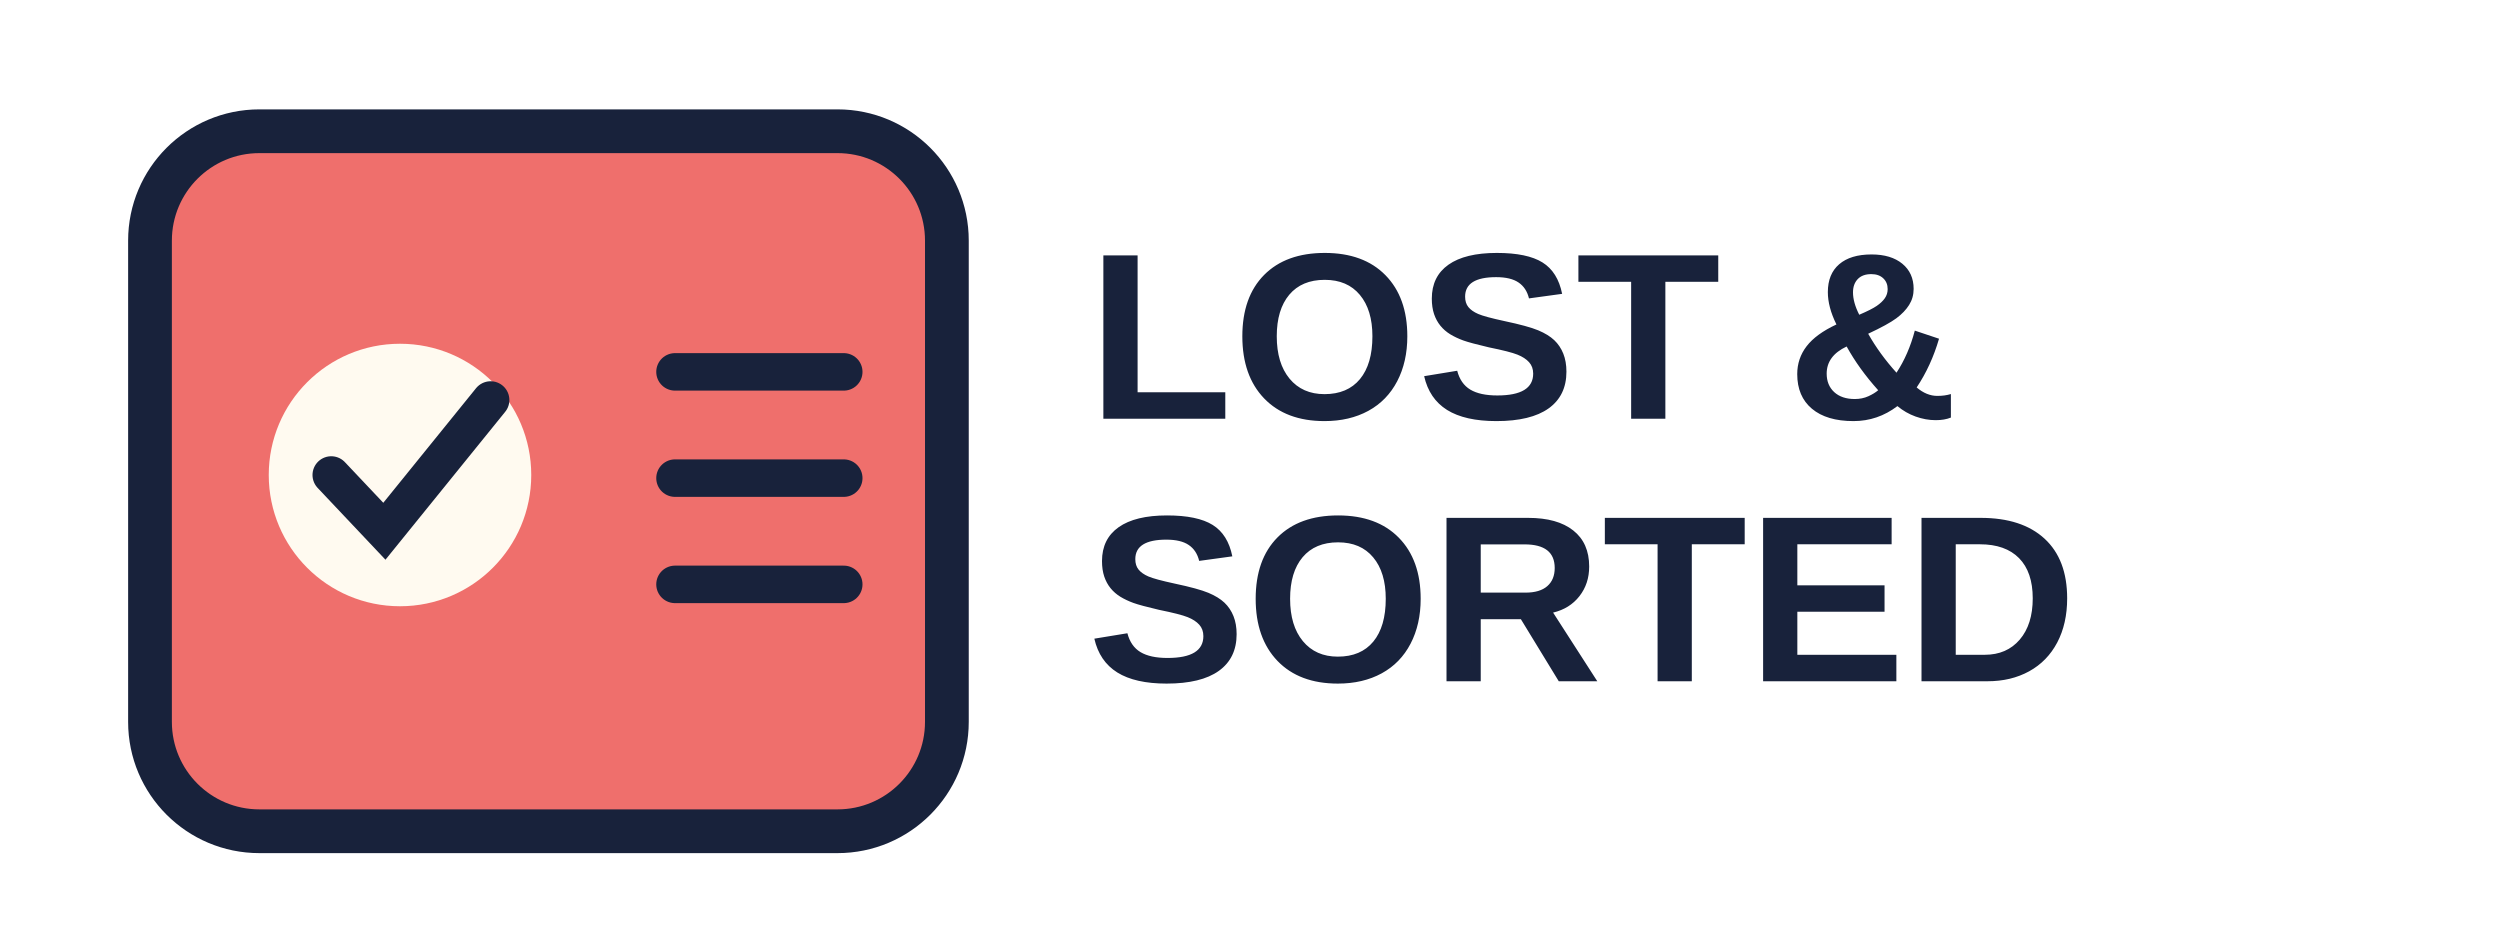
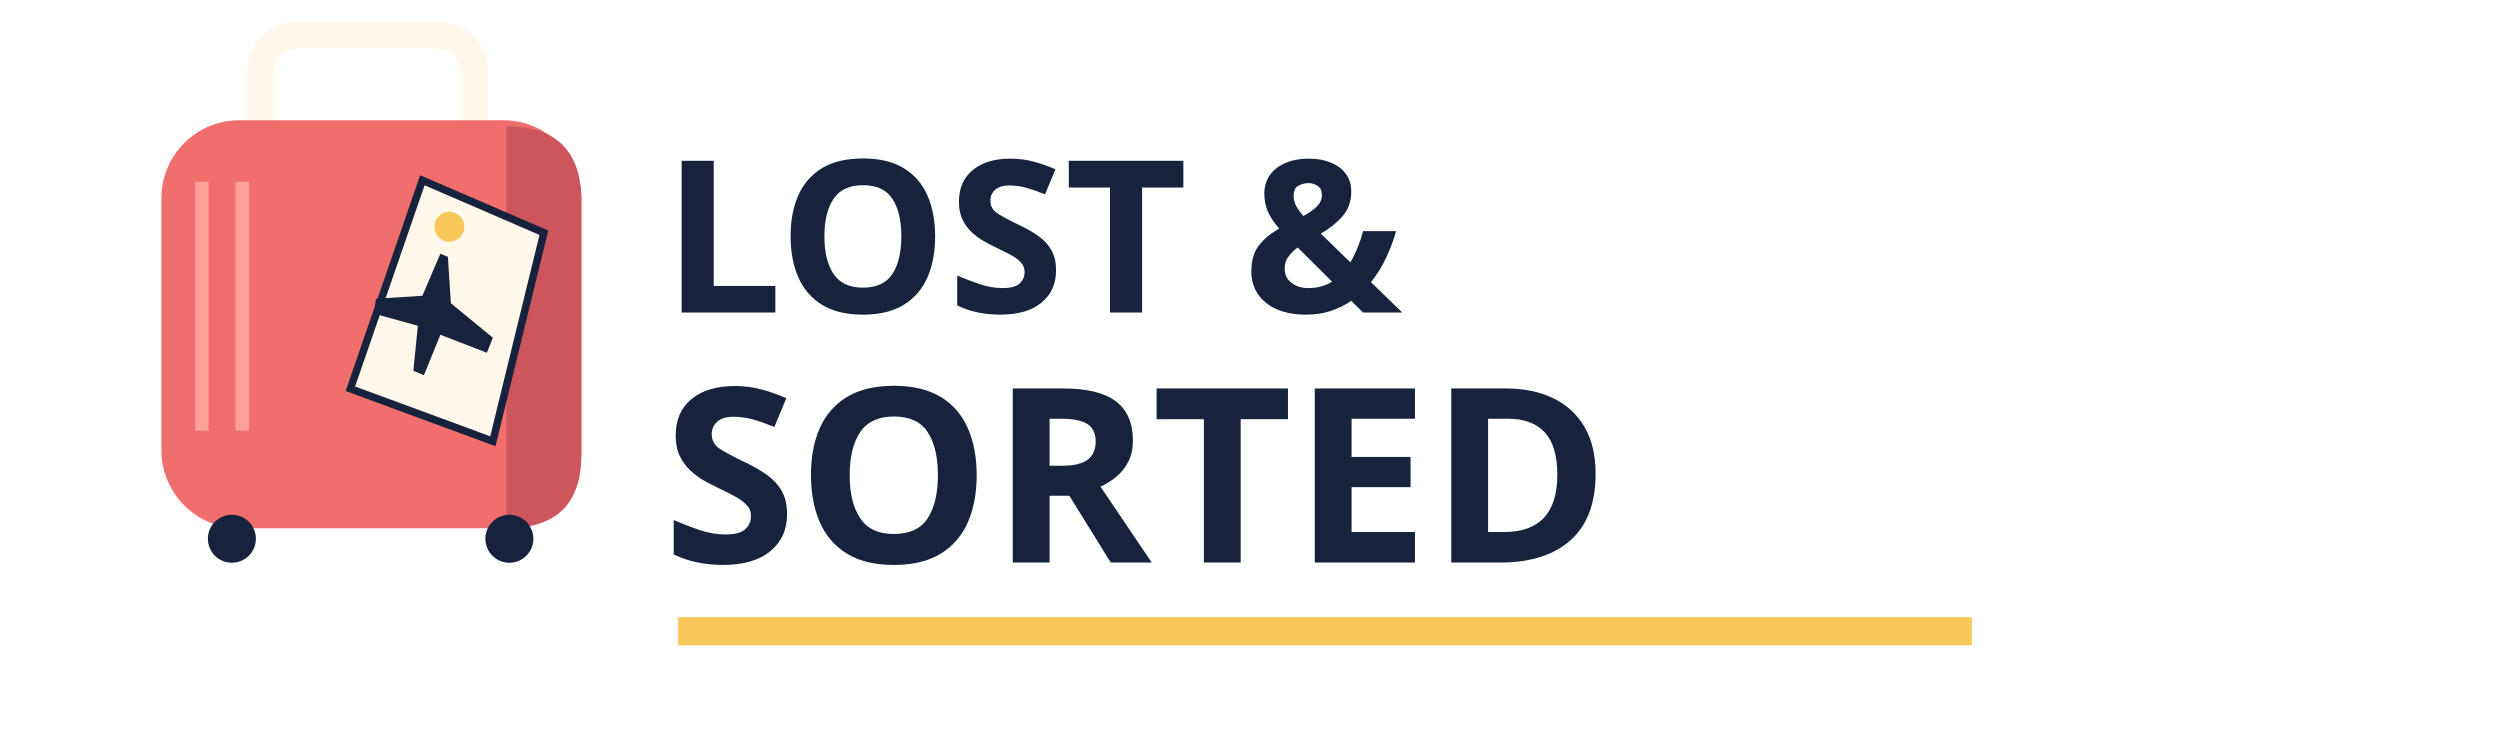
- <svg xmlns="http://www.w3.org/2000/svg" width="800" height="300" viewBox="0 0 800 300">
-   <path d="M83 42h185a35 35 0 0135 35v154a35 35 0 01-35 35H83a35 35 0 01-35-35V77a35 35 0 0135-35z" fill="#ef6f6c" stroke="#18223b" stroke-width="14" />
-   <circle cx="128" cy="152" r="42" fill="#fffaf0" />
-   <path d="M106 152l17 18 34-42" fill="none" stroke="#18223b" stroke-width="12" stroke-linecap="round" />
-   <path d="M216 119h54M216 153h54M216 187h54" stroke="#18223b" stroke-width="12" stroke-linecap="round" />
-   <text x="348" y="134" font-family="Arial,sans-serif" font-weight="800" font-size="76" fill="#18223b">LOST &amp;</text>
-   <text x="348" y="218" font-family="Arial,sans-serif" font-weight="800" font-size="76" fill="#18223b">SORTED</text>
+ <svg xmlns="http://www.w3.org/2000/svg" width="800" height="240" viewBox="0 0 800 240">
+   <g transform="translate(-5,-34) scale(.48)">
+     <path d="M184 153v-30q0-29 29-29h85q29 0 29 29v30" fill="none" stroke="#fff8eb" stroke-width="18" />
+     <rect x="118" y="151" width="280" height="272" rx="52" fill="#f06f6c" />
+     <path d="M348 155q50 0 50 50v169q0 49-50 49z" fill="#cd555d" />
+     <path d="M145 192v166m27-166v166" stroke="#ffa09a" stroke-width="9" />
+     <circle cx="165" cy="430" r="16" fill="#17223d" />
+     <circle cx="350" cy="430" r="16" fill="#17223d" />
+     <path d="M292 191l81 35-34 139-95-35z" fill="#fff8eb" stroke="#17223d" stroke-width="5" />
+     <circle cx="310" cy="222" r="10" fill="#f7c75a" />
+     <path d="M309 242l2 31 28 23-4 10-31-12-11 27-7-3 3-30-29-8 1-10 31-2 12-28z" fill="#17223d" />
+   </g>
+   <text x="212" y="100" font-family="sans-serif" font-weight="900" font-size="68" fill="#17223d">LOST &amp;</text>
+   <text x="212" y="180" font-family="sans-serif" font-weight="900" font-size="78" fill="#17223d">SORTED</text>
+   <path d="M217 202h414" stroke="#f7c75a" stroke-width="9" />
</svg>
